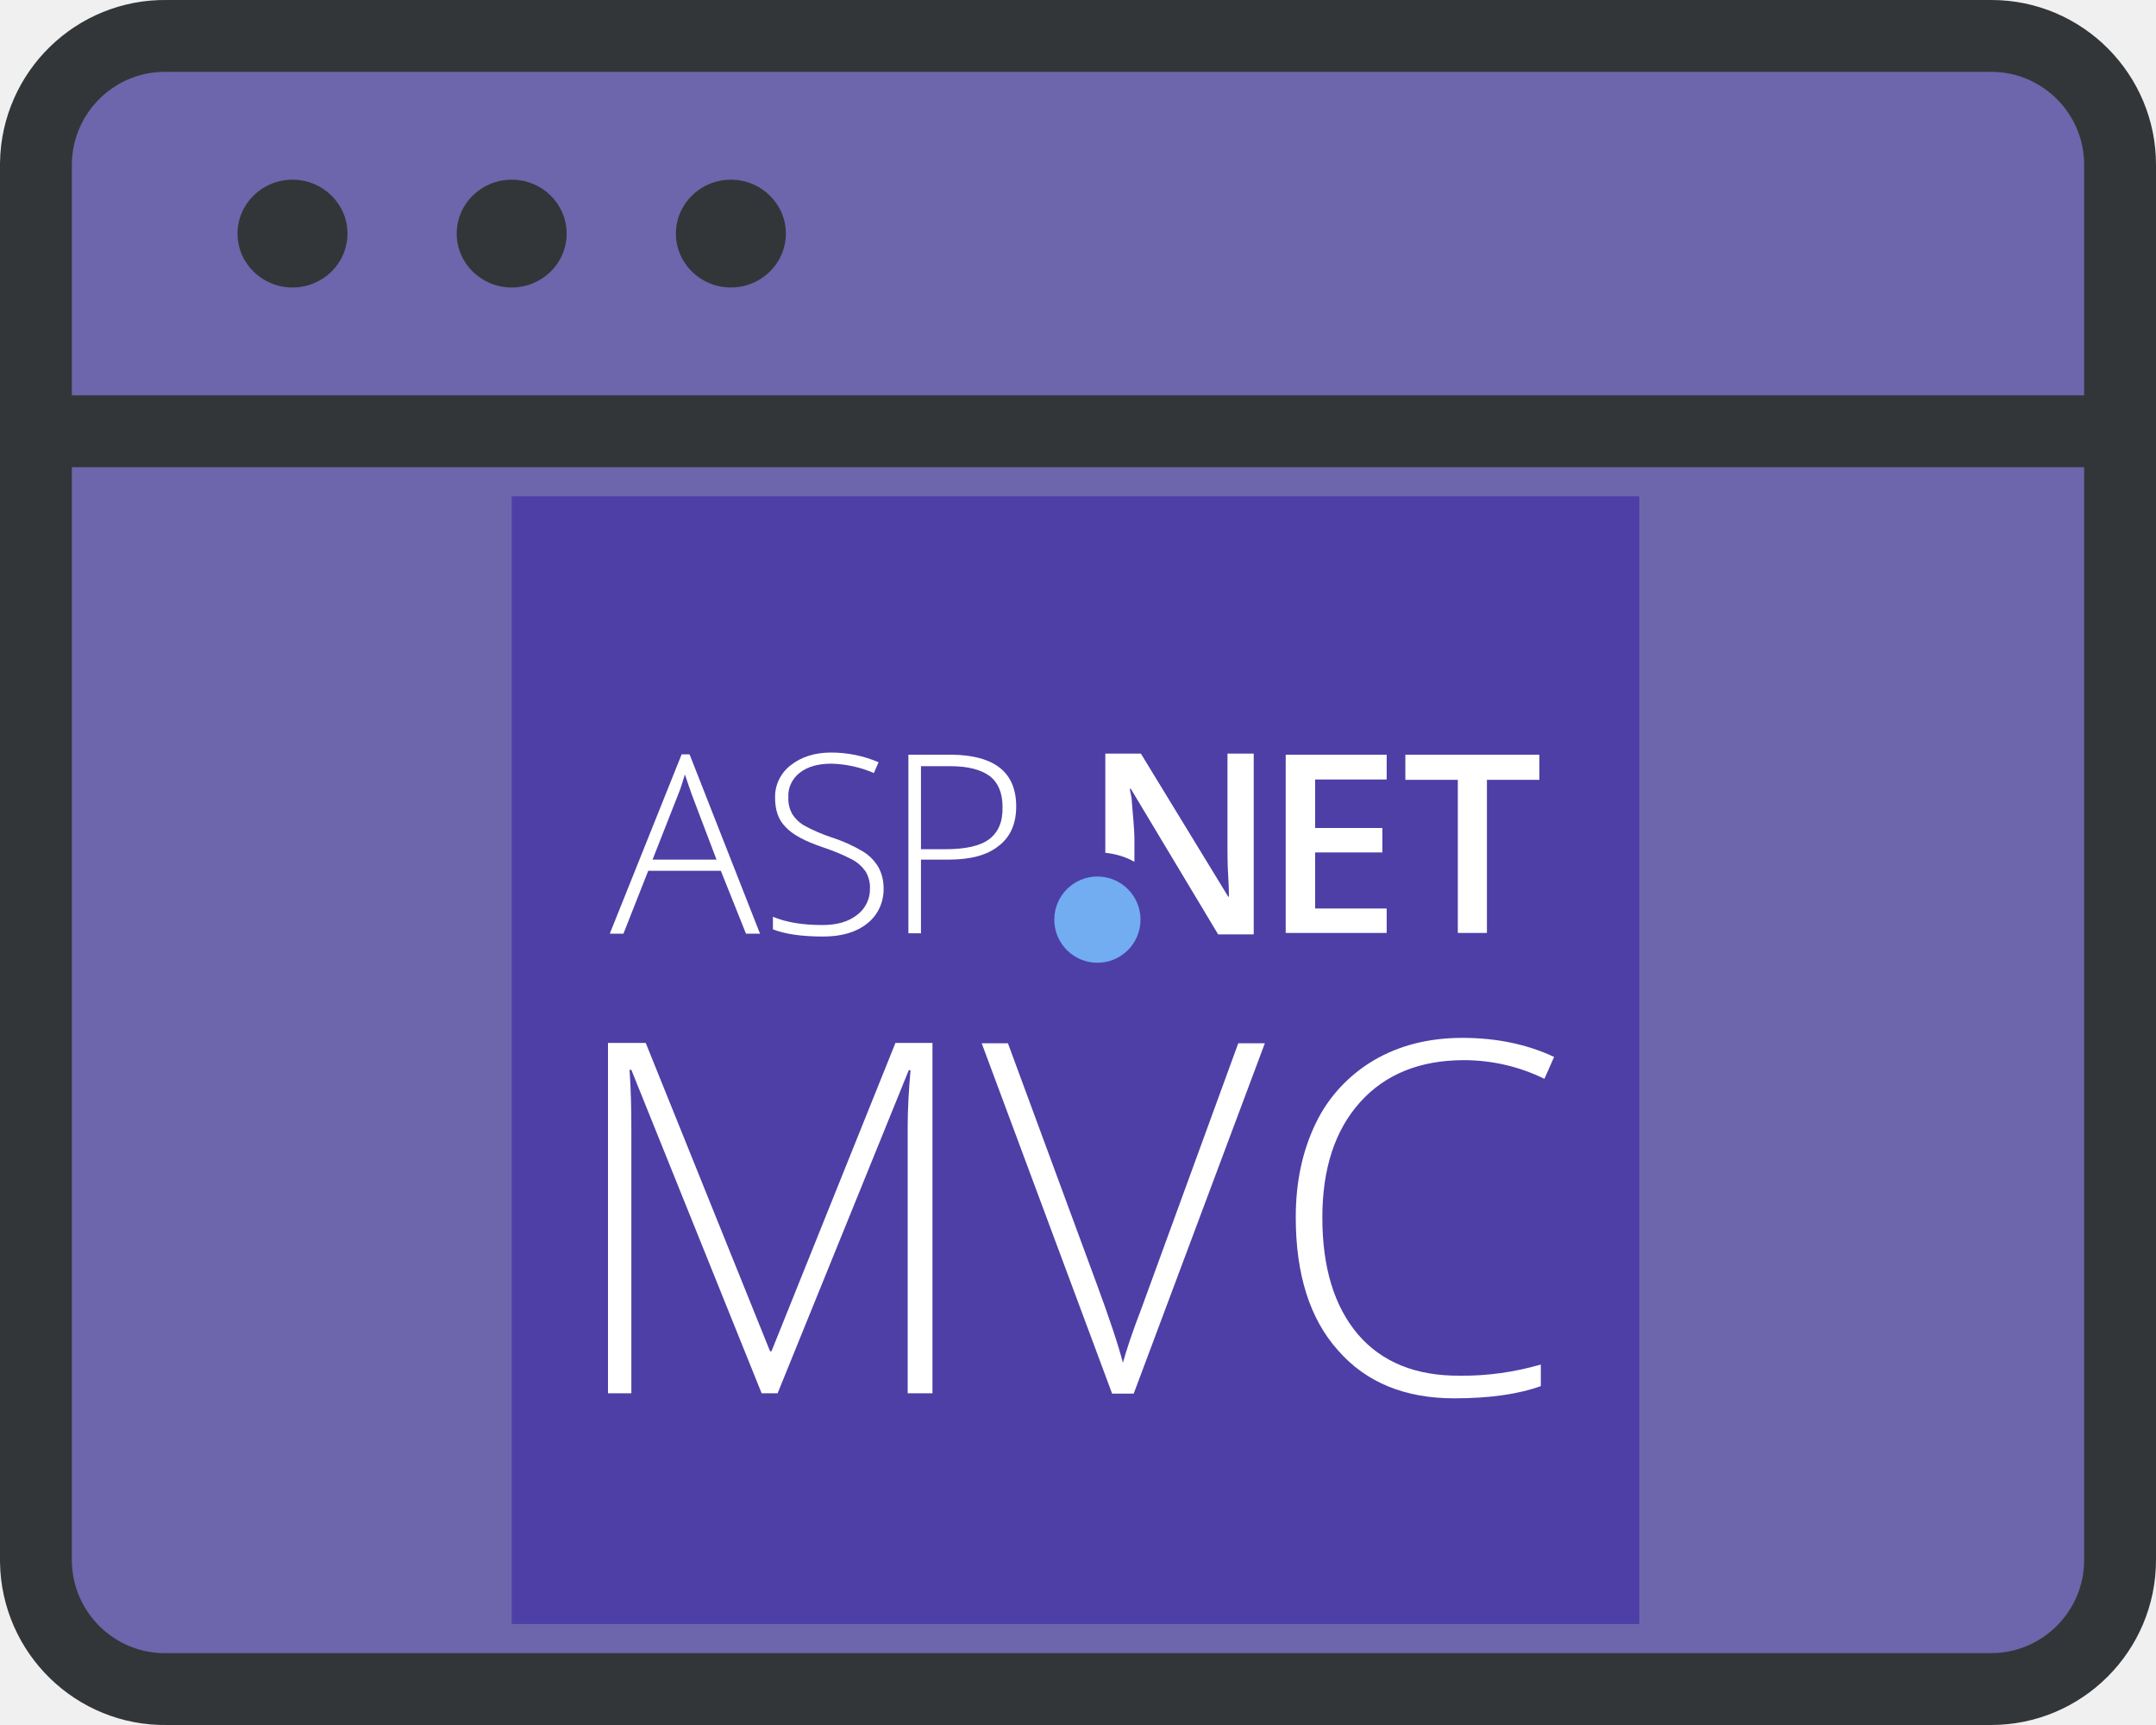
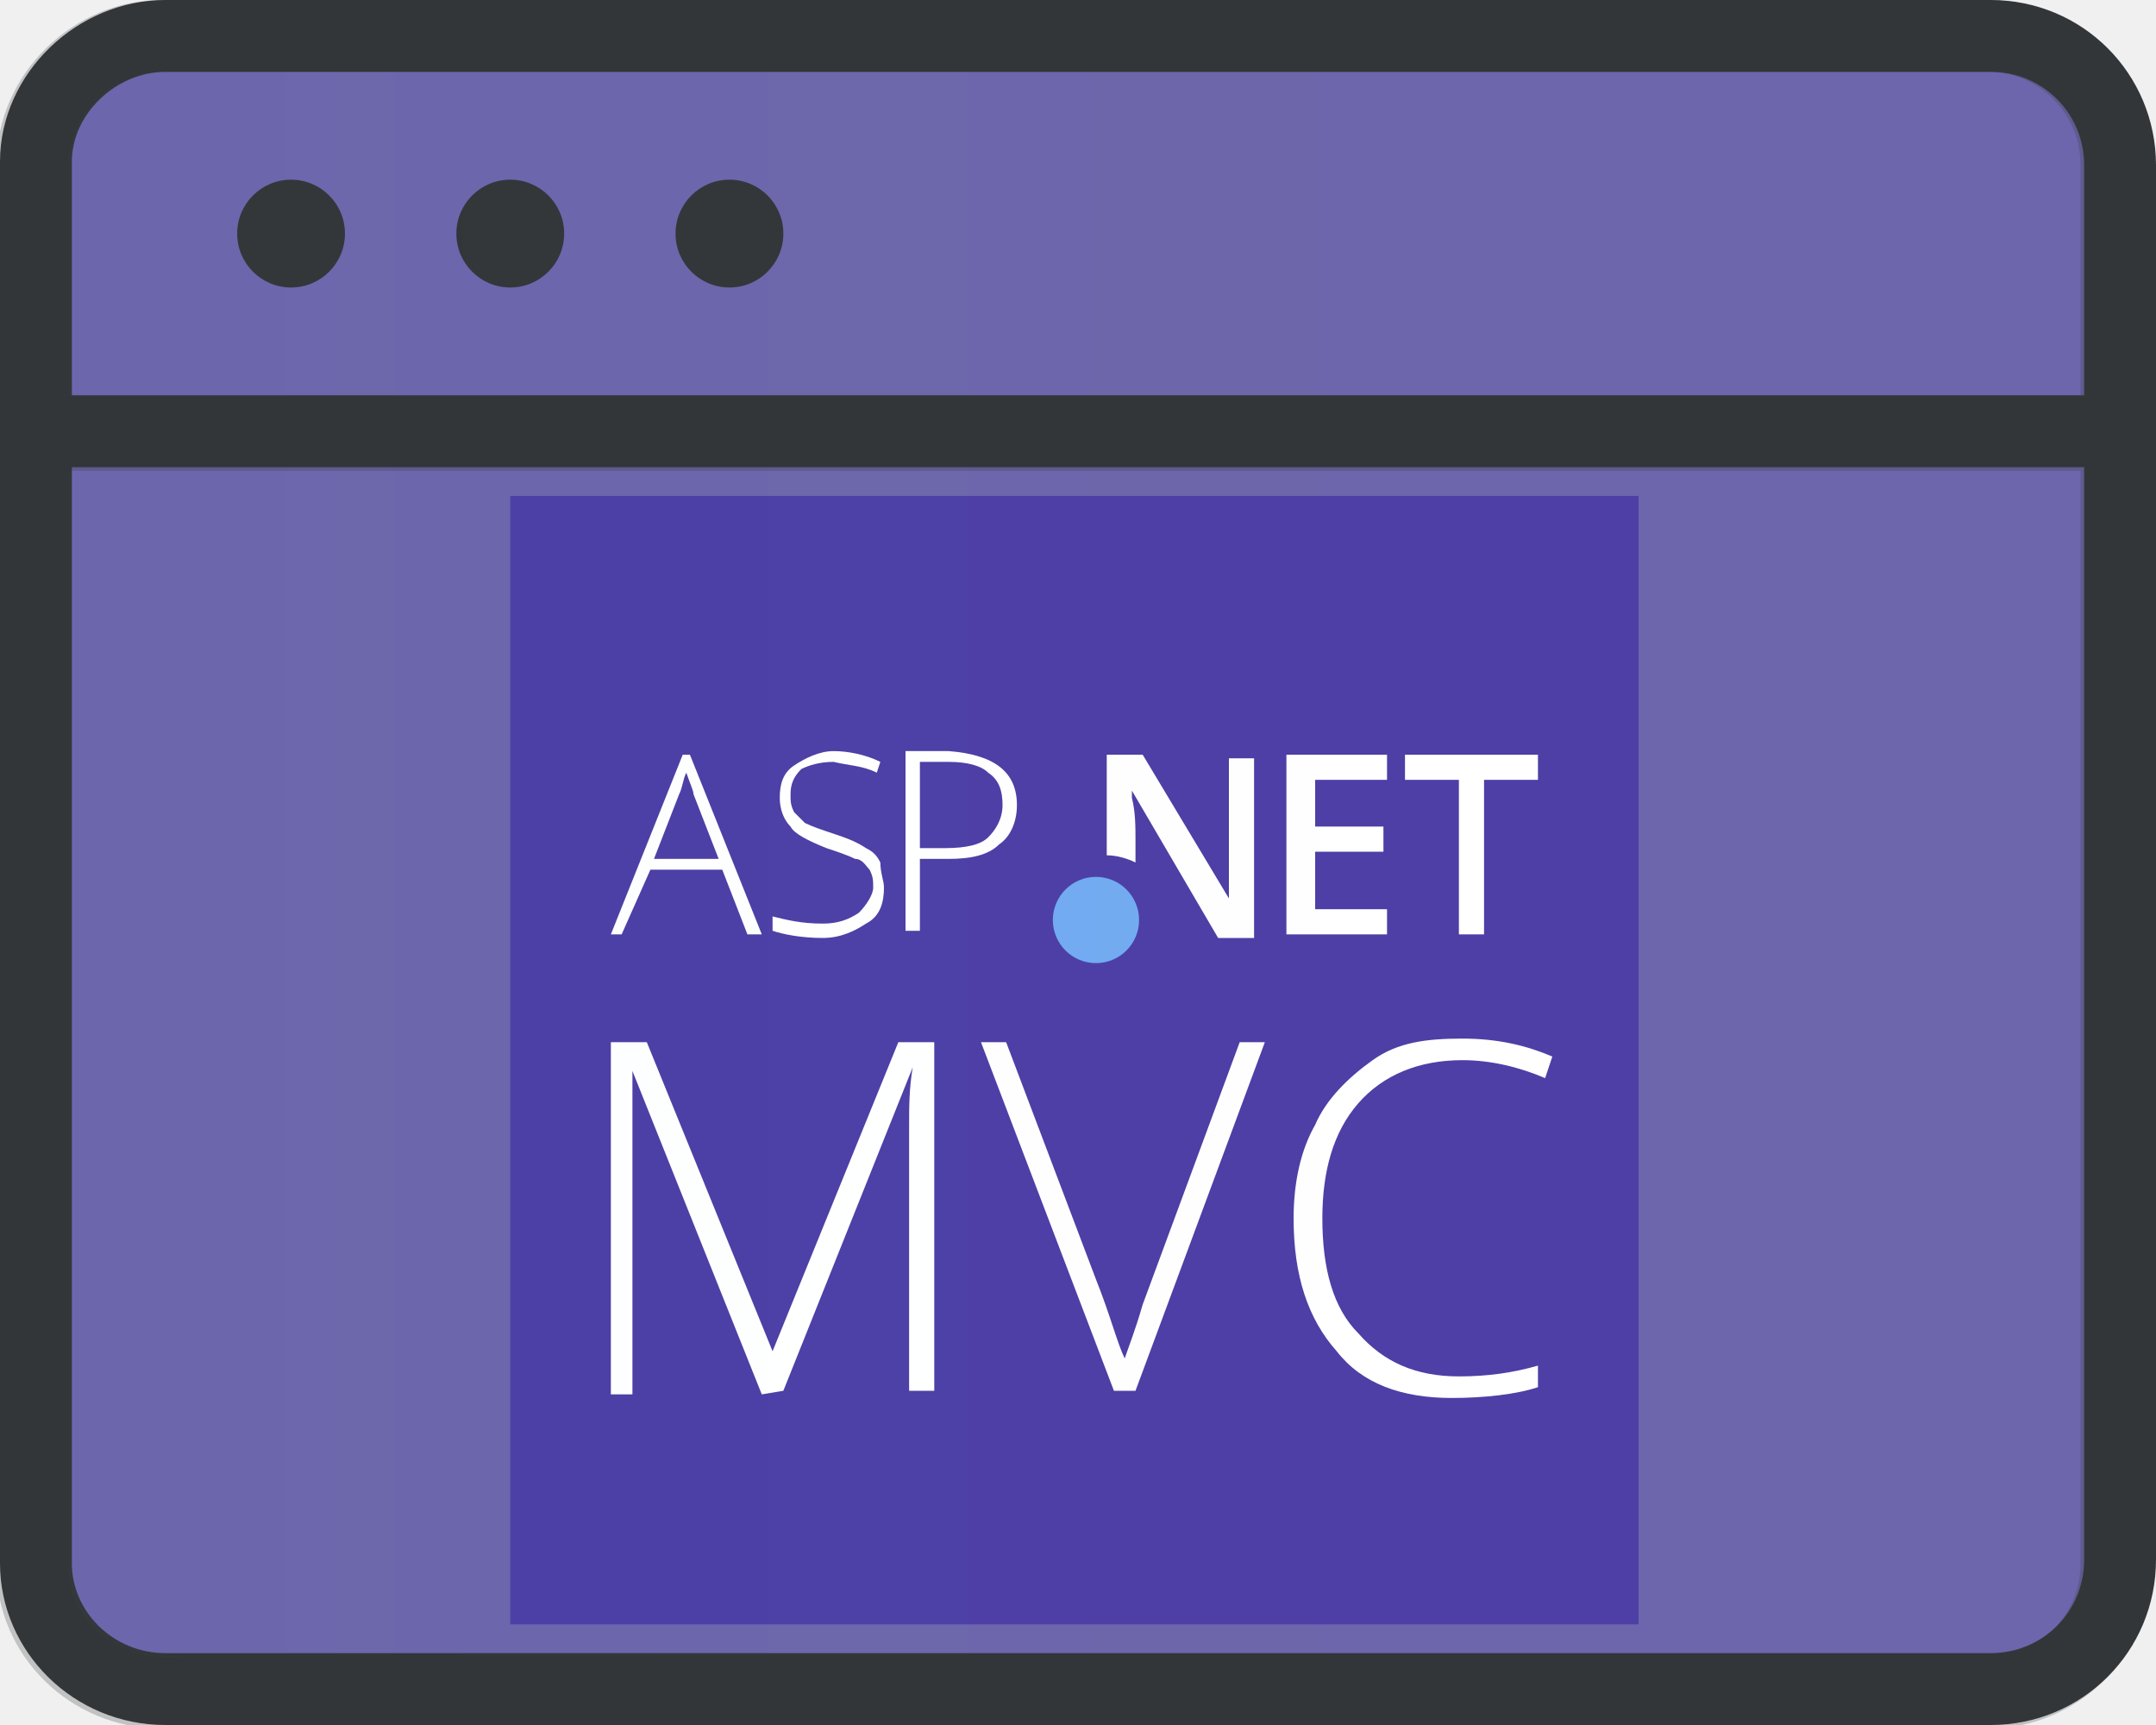
<svg xmlns="http://www.w3.org/2000/svg" version="1.1" id="Layer_1" x="0px" y="0px" viewBox="0 0 60 48" style="enable-background:new 0 0 60 48;" xml:space="preserve">
  <style type="text/css">
	.st0{fill:#512BD4;}
	.st1{fill:#4D449B;fill-opacity:0.8;stroke:#333638;stroke-width:2;}
	.st2{fill:#333638;}
- 	.st3{fill:#FFFFFF;fill-opacity:0;}
- 	.st4{fill:#FFFFFF;}
- 	.st5{fill:#72ACF1;}
+ 	.st3{fill:#FFFFFF;}
+ 	.st4{fill:#72ACF1;}
+ 	.st5{opacity:0.25;fill:url(#SVGID_1_);fill-opacity:0.8;stroke:#333638;stroke-width:2;enable-background:new    ;}
</style>
  <g id="Layer_2_00000181077263124776439120000005999685686696612282_">
    <g id="Layer_1-2">
-       <rect x="14.24" y="13.81" class="st0" width="31.38" height="31.38" />
-       <path class="st1" d="M59,43.41L59,43.41c0,1.98-1.61,3.59-3.59,3.59c-0.03,0-0.07,0-0.1,0H4.64C2.66,47.03,1.03,45.44,1,43.46    c0-0.02,0-0.03,0-0.05V12h58V43.41z M59,4.6L59,4.6C59.01,2.62,57.4,1,55.42,1c-0.04,0-0.07,0-0.11,0H4.64    C2.66,0.97,1.03,2.56,1,4.54c0,0.02,0,0.03,0,0.05V12h58V4.6z" />
-       <ellipse class="st2" cx="8.14" cy="6.5" rx="1.53" ry="1.5" />
-       <ellipse class="st2" cx="14.24" cy="6.5" rx="1.53" ry="1.5" />
-       <ellipse class="st2" cx="20.34" cy="6.5" rx="1.53" ry="1.5" />
-       <path class="st3" d="M59,43.41L59,43.41c0,1.98-1.61,3.59-3.59,3.59c-0.03,0-0.07,0-0.1,0H4.64C2.66,47.03,1.03,45.44,1,43.46    c0-0.02,0-0.03,0-0.05V12h58V43.41z M59,4.6L59,4.6C59.01,2.62,57.4,1,55.42,1c-0.04,0-0.07,0-0.11,0H4.64    C2.66,0.97,1.03,2.56,1,4.54c0,0.02,0,0.03,0,0.05V12h58V4.6z" />
+       <rect x="14.2" y="13.8" class="st0" width="31.4" height="31.4" />
+       <path class="st1" d="M59,43.4L59,43.4c0,2-1.6,3.6-3.6,3.6c0,0-0.1,0-0.1,0H4.6c-2,0-3.6-1.6-3.6-3.5c0,0,0,0,0,0V12h58V43.4z     M59,4.6L59,4.6c0-2-1.6-3.6-3.6-3.6c0,0-0.1,0-0.1,0H4.6C2.7,1,1,2.6,1,4.5c0,0,0,0,0,0.1V12h58V4.6z" />
+       <ellipse class="st2" cx="8.1" cy="6.5" rx="1.5" ry="1.5" />
+       <ellipse class="st2" cx="14.2" cy="6.5" rx="1.5" ry="1.5" />
+       <ellipse class="st2" cx="20.3" cy="6.5" rx="1.5" ry="1.5" />
    </g>
  </g>
  <g>
-     <path class="st4" d="M21.2,38.78l-3.63-9.01h-0.05c0.04,0.55,0.05,1.12,0.05,1.69v7.31h-0.65v-9.75h1.05l3.46,8.58h0.04l3.45-8.58   h1.03v9.75h-0.69v-7.39c0-0.52,0.03-1.05,0.08-1.6h-0.05l-3.65,8.99H21.2V38.78z" />
-     <path class="st4" d="M34.46,29.03h0.74l-3.65,9.75h-0.6l-3.63-9.75h0.73l2.45,6.64c0.37,1,0.62,1.75,0.75,2.25   c0.09-0.33,0.26-0.85,0.53-1.55L34.46,29.03z" />
-     <path class="st4" d="M40.74,29.5c-1.22,0-2.19,0.39-2.89,1.17s-1.05,1.85-1.05,3.21c0,1.39,0.33,2.47,0.99,3.25   c0.66,0.77,1.61,1.16,2.84,1.15c0.76,0.01,1.52-0.1,2.25-0.31v0.6c-0.64,0.23-1.45,0.34-2.41,0.34c-1.37,0-2.45-0.44-3.23-1.33   c-0.79-0.88-1.18-2.12-1.18-3.71c0-0.99,0.19-1.86,0.56-2.62c0.35-0.73,0.92-1.34,1.62-1.75s1.52-0.62,2.46-0.62   c0.95,0,1.8,0.18,2.55,0.53l-0.27,0.61C42.29,29.68,41.52,29.5,40.74,29.5z" />
-     <path class="st4" d="M20.06,24.23h-2.02l-0.69,1.75h-0.38l2-4.99h0.22l1.96,4.99h-0.39L20.06,24.23z M18.16,23.92h1.78l-0.68-1.79   c-0.05-0.14-0.12-0.34-0.2-0.58c-0.06,0.2-0.12,0.4-0.2,0.59L18.16,23.92z" />
-     <path class="st4" d="M24.59,24.71c0.01,0.38-0.15,0.75-0.46,0.99c-0.3,0.24-0.71,0.36-1.22,0.36c-0.61,0-1.07-0.07-1.4-0.2v-0.35   c0.36,0.15,0.81,0.23,1.37,0.23c0.41,0,0.73-0.09,0.97-0.28c0.23-0.17,0.37-0.45,0.36-0.74c0.01-0.16-0.04-0.33-0.12-0.47   c-0.1-0.14-0.23-0.26-0.39-0.34c-0.25-0.13-0.52-0.24-0.79-0.33c-0.51-0.17-0.86-0.36-1.05-0.57c-0.2-0.2-0.29-0.47-0.29-0.81   c-0.01-0.35,0.15-0.69,0.44-0.91c0.29-0.23,0.67-0.35,1.12-0.35s0.9,0.09,1.32,0.27l-0.13,0.3c-0.37-0.16-0.78-0.25-1.18-0.26   c-0.37,0-0.66,0.08-0.88,0.25c-0.21,0.16-0.34,0.42-0.32,0.69c-0.01,0.16,0.03,0.31,0.1,0.45c0.08,0.13,0.19,0.24,0.32,0.32   c0.25,0.14,0.51,0.25,0.78,0.34c0.31,0.1,0.6,0.23,0.87,0.39c0.18,0.11,0.32,0.25,0.43,0.43C24.54,24.3,24.59,24.5,24.59,24.71z" />
-     <path class="st4" d="M28.28,22.44c0,0.48-0.16,0.85-0.49,1.1c-0.32,0.26-0.79,0.38-1.39,0.38h-0.77v2.05h-0.35V21h1.22   C27.68,21.02,28.28,21.49,28.28,22.44z M25.63,23.63h0.68c0.56,0,0.97-0.09,1.22-0.28s0.38-0.48,0.37-0.9   c0-0.38-0.12-0.67-0.35-0.85c-0.24-0.18-0.6-0.28-1.1-0.28h-0.82V23.63z" />
-     <path class="st4" d="M38.59,25.96h-2.81V21h2.81v0.69H36.6v1.35h1.87v0.68H36.6v1.56h1.99V25.96L38.59,25.96z" />
-     <path class="st4" d="M41.38,25.96h-0.81V21.7h-1.46V21h3.73v0.7h-1.46V25.96z" />
-     <path class="st4" d="M34.16,20.97v2.63c0,0.18,0,0.45,0.02,0.77c0.02,0.33,0.02,0.58,0.02,0.58h-0.02l-2.43-3.98h-0.99v2.76   c0.29,0.03,0.56,0.11,0.81,0.25v-0.6c0-0.35-0.05-0.76-0.08-1.18l-0.05-0.25h0.03L33.9,26h0.99v-5.03H34.16z" />
-     <circle class="st5" cx="30.54" cy="25.59" r="1.2" />
+     <path class="st3" d="M21.2,38.8l-3.6-9h0c0,0.5,0,1.1,0,1.7v7.3h-0.6V29h1l3.5,8.6h0l3.5-8.6h1v9.7h-0.7v-7.4c0-0.5,0-1,0.1-1.6h0   l-3.6,9L21.2,38.8L21.2,38.8z" />
+     <path class="st3" d="M34.5,29h0.7l-3.6,9.7H31L27.3,29H28l2.5,6.6c0.4,1,0.6,1.8,0.8,2.2c0.1-0.3,0.3-0.8,0.5-1.5L34.5,29z" />
+     <path class="st3" d="M40.7,29.5c-1.2,0-2.2,0.4-2.9,1.2s-1,1.9-1,3.2c0,1.4,0.3,2.5,1,3.2c0.7,0.8,1.6,1.2,2.8,1.2   c0.8,0,1.5-0.1,2.2-0.3v0.6c-0.6,0.2-1.5,0.3-2.4,0.3c-1.4,0-2.5-0.4-3.2-1.3c-0.8-0.9-1.2-2.1-1.2-3.7c0-1,0.2-1.9,0.6-2.6   c0.3-0.7,0.9-1.3,1.6-1.8s1.5-0.6,2.5-0.6c1,0,1.8,0.2,2.5,0.5L43,30C42.3,29.7,41.5,29.5,40.7,29.5z" />
+     <path class="st3" d="M20.1,24.2h-2L17.3,26H17l2-5h0.2l2,5h-0.4L20.1,24.2z M18.2,23.9h1.8l-0.7-1.8c0-0.1-0.1-0.3-0.2-0.6   c-0.1,0.2-0.1,0.4-0.2,0.6L18.2,23.9z" />
+     <path class="st3" d="M24.6,24.7c0,0.4-0.1,0.8-0.5,1c-0.3,0.2-0.7,0.4-1.2,0.4c-0.6,0-1.1-0.1-1.4-0.2v-0.4   c0.4,0.1,0.8,0.2,1.4,0.2c0.4,0,0.7-0.1,1-0.3c0.2-0.2,0.4-0.5,0.4-0.7c0-0.2,0-0.3-0.1-0.5c-0.1-0.1-0.2-0.3-0.4-0.3   c-0.2-0.1-0.5-0.2-0.8-0.3c-0.5-0.2-0.9-0.4-1-0.6c-0.2-0.2-0.3-0.5-0.3-0.8c0-0.4,0.1-0.7,0.4-0.9c0.3-0.2,0.7-0.4,1.1-0.4   s0.9,0.1,1.3,0.3l-0.1,0.3c-0.4-0.2-0.8-0.2-1.2-0.3c-0.4,0-0.7,0.1-0.9,0.2c-0.2,0.2-0.3,0.4-0.3,0.7c0,0.2,0,0.3,0.1,0.5   c0.1,0.1,0.2,0.2,0.3,0.3c0.2,0.1,0.5,0.2,0.8,0.3c0.3,0.1,0.6,0.2,0.9,0.4c0.2,0.1,0.3,0.2,0.4,0.4C24.5,24.3,24.6,24.5,24.6,24.7   z" />
+     <path class="st3" d="M28.3,22.4c0,0.5-0.2,0.9-0.5,1.1c-0.3,0.3-0.8,0.4-1.4,0.4h-0.8v2h-0.4v-5h1.2C27.7,21,28.3,21.5,28.3,22.4z    M25.6,23.6h0.7c0.6,0,1-0.1,1.2-0.3s0.4-0.5,0.4-0.9c0-0.4-0.1-0.7-0.4-0.9c-0.2-0.2-0.6-0.3-1.1-0.3h-0.8V23.6z" />
+     <path class="st3" d="M38.6,26h-2.8v-5h2.8v0.7h-2V23h1.9v0.7h-1.9v1.6h2V26L38.6,26z" />
+     <path class="st3" d="M41.4,26h-0.8v-4.3h-1.5V21h3.7v0.7h-1.5V26z" />
+     <path class="st3" d="M34.2,21v2.6c0,0.2,0,0.5,0,0.8c0,0.3,0,0.6,0,0.6h0l-2.4-4h-1v2.8c0.3,0,0.6,0.1,0.8,0.2v-0.6   c0-0.4,0-0.8-0.1-1.2l0-0.2h0l2.4,4.1h1v-5H34.2z" />
+     <circle class="st4" cx="30.5" cy="25.6" r="1.2" />
  </g>
+   <linearGradient id="SVGID_1_" gradientUnits="userSpaceOnUse" x1="0.93" y1="-2846.05" x2="58.93" y2="-2846.05" gradientTransform="matrix(1 0 0 -1 0 -2822)">
+     <stop offset="0" style="stop-color:#2484C6;stop-opacity:0.1" />
+     <stop offset="0.18" style="stop-color:#2484C6;stop-opacity:5.000000e-02" />
+     <stop offset="0.48" style="stop-color:#2484C6;stop-opacity:1.000000e-02" />
+     <stop offset="1" style="stop-color:#2484C6;stop-opacity:0" />
+   </linearGradient>
+   <path class="st5" d="M58.9,43.5L58.9,43.5c0,2-1.6,3.6-3.6,3.6h-0.1H4.5c-2,0-3.6-1.6-3.6-3.5c0,0,0,0,0-0.1V12h58V43.5z M58.9,4.6  L58.9,4.6c0-2-1.6-3.6-3.6-3.6h-0.1H4.5C2.6,1,0.9,2.6,0.9,4.6c0,0,0,0,0,0.1v7.4h58V4.6z" />
</svg>
